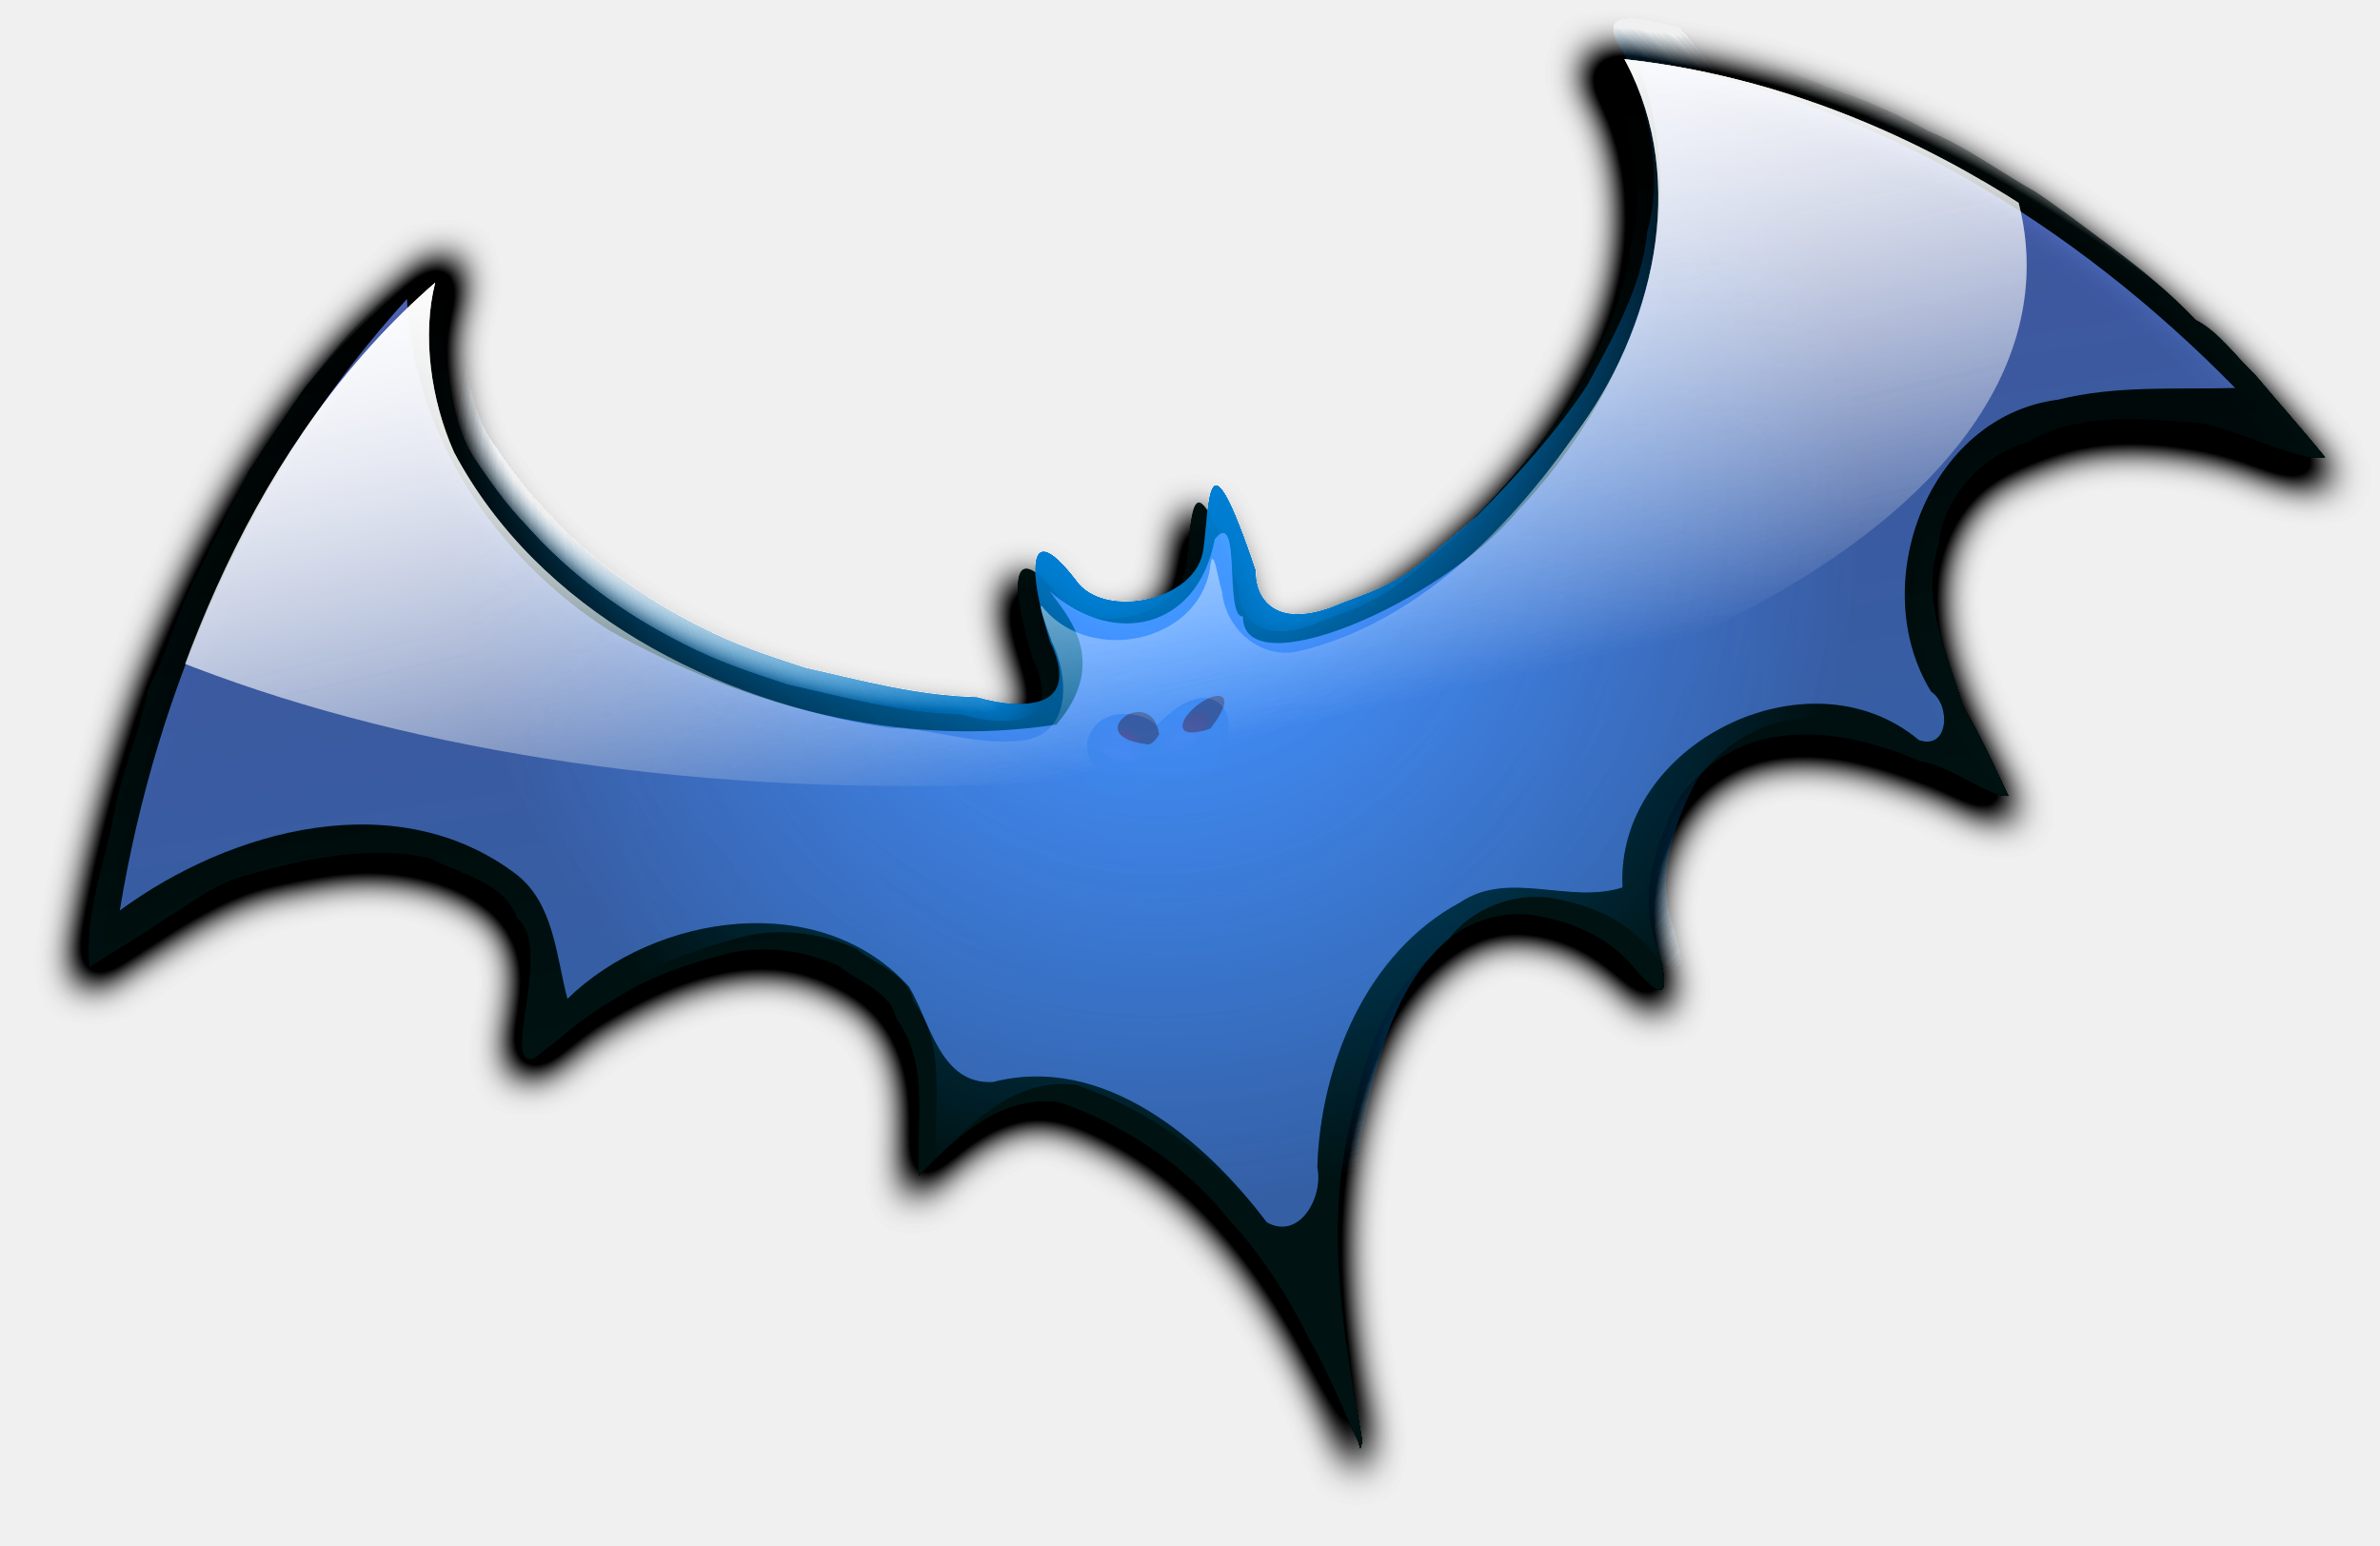
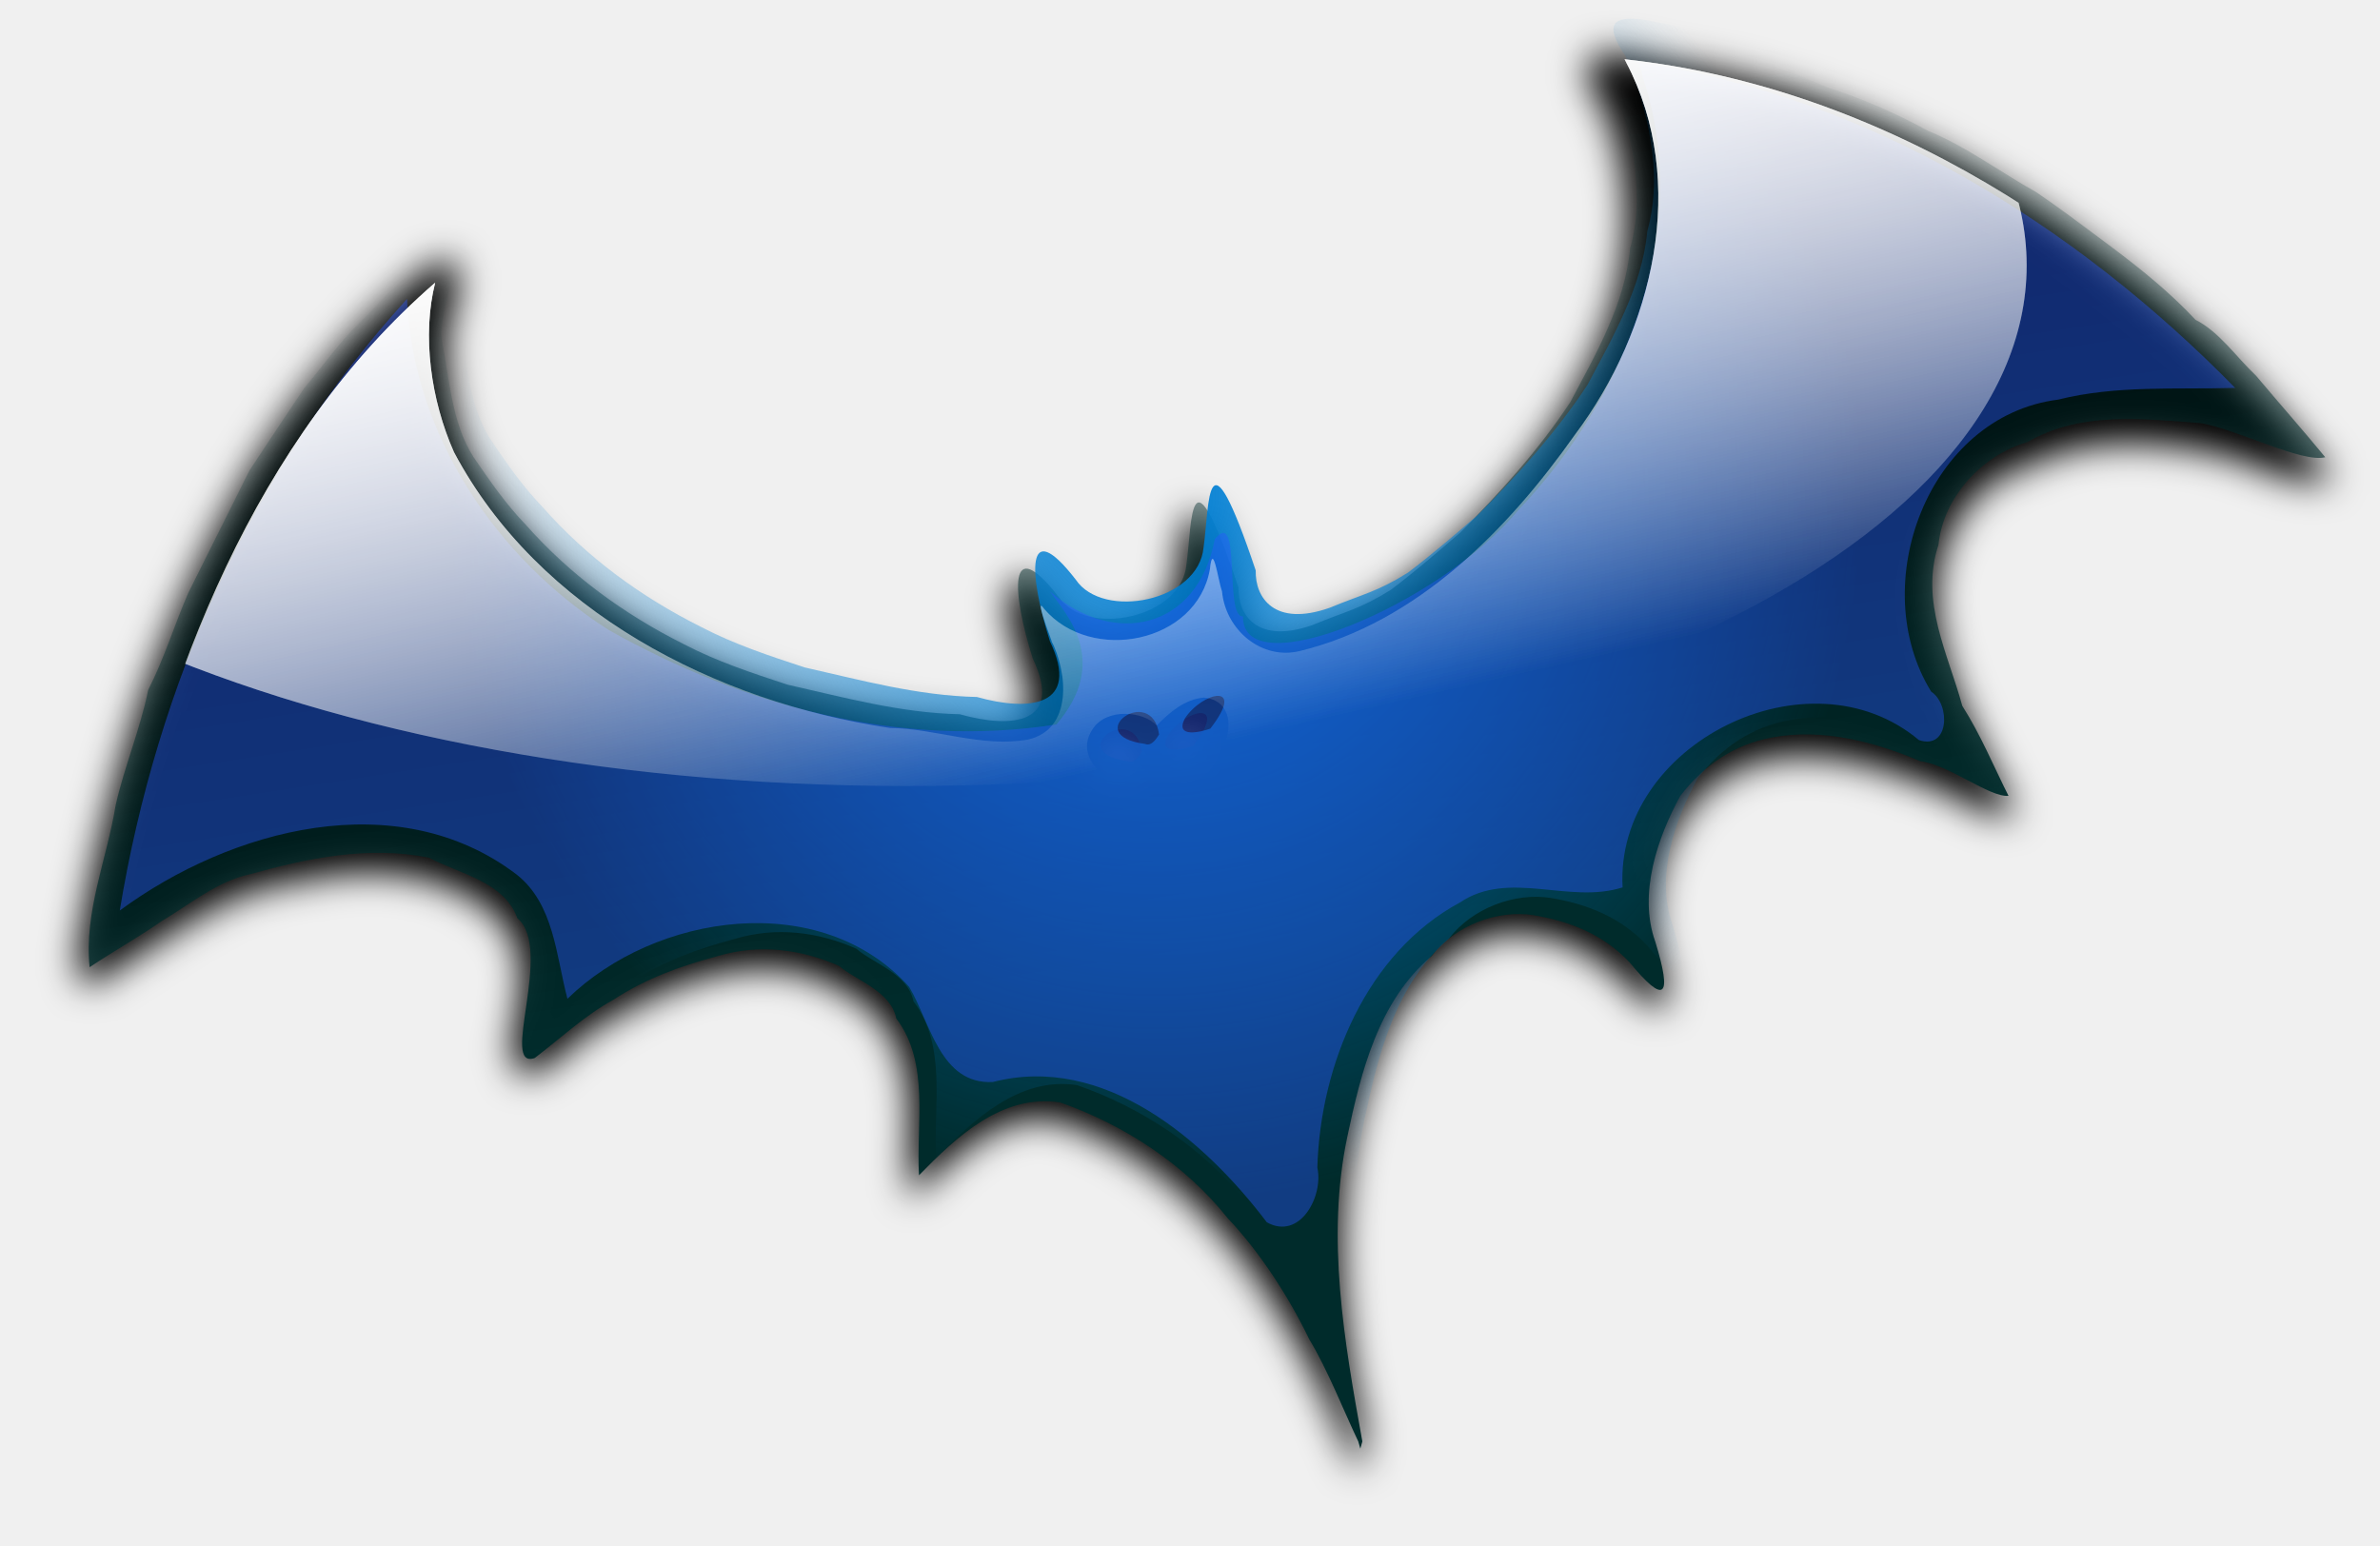
- <svg xmlns="http://www.w3.org/2000/svg" xmlns:xlink="http://www.w3.org/1999/xlink" width="563.679" height="366.117">
-   <defs>
-     <linearGradient x1="-167.57" y1="721.725" x2="-185.317" y2="606.369" id="f" xlink:href="#a" gradientUnits="userSpaceOnUse" gradientTransform="translate(-1.268 5.07)" />
-     <linearGradient id="a">
-       <stop offset="0" stop-color="#2b0000" />
-       <stop offset="1" stop-color="#2b0000" stop-opacity="0" />
+ <svg xmlns="http://www.w3.org/2000/svg" xmlns:xlink="http://www.w3.org/1999/xlink" id="svg2" viewBox="0 0 563.68 366.12" version="1.1">
+   <defs id="defs4">
+     <filter id="filter6185-3" color-interpolation-filters="sRGB">
+       <feGaussianBlur id="feGaussianBlur6187-0" stdDeviation="2.714" />
+     </filter>
+     <linearGradient id="linearGradient6339-3" y2="606.37" gradientUnits="userSpaceOnUse" x2="-185.32" gradientTransform="translate(-1.2676 5.0706)" y1="721.72" x1="-167.57">
+       <stop id="stop6335-3" style="stop-color:#002b2b" offset="0" />
+       <stop id="stop6337-7" style="stop-color:#002b2b;stop-opacity:0" offset="1" />
    </linearGradient>
-     <linearGradient id="c">
-       <stop offset="0" stop-color="#d45500" />
-       <stop offset="1" stop-color="#d45500" stop-opacity="0" />
+     <radialGradient id="radialGradient6349-8" gradientUnits="userSpaceOnUse" cy="637.23" cx="-180.99" gradientTransform="matrix(.63137 -.023099 .023093 .6312 -79.422 253.21)" r="164.64">
+       <stop id="stop6345-1" style="stop-color:#007fd4" offset="0" />
+       <stop id="stop6347-1" style="stop-color:#007fd4;stop-opacity:0" offset="1" />
+     </radialGradient>
+     <linearGradient id="linearGradient6628" y2="710.81" xlink:href="#linearGradient6155-0" gradientUnits="userSpaceOnUse" x2="424.17" y1="607.96" x1="400.83" />
+     <linearGradient id="linearGradient6155-0">
+       <stop id="stop6157-8" style="stop-color:#ffffff" offset="0" />
+       <stop id="stop6159-5" style="stop-color:#ffffff;stop-opacity:0" offset="1" />
    </linearGradient>
-     <linearGradient x1="400.834" y1="607.959" x2="424.166" y2="710.812" id="i" xlink:href="#b" gradientUnits="userSpaceOnUse" />
-     <linearGradient id="b">
-       <stop offset="0" stop-color="#fff" />
-       <stop offset="1" stop-color="#fff" stop-opacity="0" />
-     </linearGradient>
-     <linearGradient x1="400.834" y1="607.959" x2="424.166" y2="710.812" id="j" xlink:href="#b" gradientUnits="userSpaceOnUse" />
-     <filter color-interpolation-filters="sRGB" id="e">
-       <feGaussianBlur stdDeviation="2.714" />
-     </filter>
-     <filter id="d" color-interpolation-filters="sRGB">
-       <feColorMatrix type="hueRotate" values="180" result="color1" />
-       <feColorMatrix values="1 0 0 0 0 0 1 0 0 0 0 0 1 0 0 -0.21 -0.72 -0.07 2 0" result="color2" />
-     </filter>
-     <radialGradient cx="-180.992" cy="637.231" r="164.637" fx="-180.992" fy="637.231" id="g" xlink:href="#c" gradientUnits="userSpaceOnUse" gradientTransform="matrix(.63137 -.0231 .0231 .6312 -79.422 253.207)" />
-     <clipPath id="h">
-       <path d="M539.117 641.382a164.93 76.639 0 11-329.86 0 164.93 76.639 0 11329.86 0z" fill="#fff" stroke="#fff" stroke-width="2" />
+     <clipPath id="clipPath6151-64">
+       <path id="path6153-67" style="stroke:#ffffff;stroke-width:2;fill:#ffffff" d="m439.22 587.52a164.93 76.639 0 1 1 -329.86 0 164.93 76.639 0 1 1 329.86 0z" transform="translate(99.902 53.858)" />
    </clipPath>
  </defs>
-   <g transform="translate(-88.763 -61.9)" filter="url(#d)">
-     <path d="M-112.8 594.449c-3.917-.026-2.937 4.889-.938 6.75 6.503 13.314 4.578 29.147-2.502 41.798-7.123 13.909-18.498 25.714-31.467 34.452-5.178 1.749-11.574 6.755-17.031 3.5-2.609-3.097-1.99-7.909-4.188-11.47-1.11-1.886-2.273-7.862-5.375-5.812-2.374 5.02.393 12.839-6.343 15.282-5.07 2.606-11.741 1.335-14.438-3.907-1.433-2.908-6.246-2.898-5.625 1.032-.407 5.895 3.343 11.246 3.406 16.843-2.406 4.538-8.752 1.297-12.718 1.313-25.887-1.962-52.51-12.738-67.438-34.813-4.812-6.12-5.979-14.56-6.187-22.093.007-3.83 3.499-8.691.968-12.094-3.734-.093-6.393 4.148-9.24 6.151-17.016 15.58-27.762 36.747-35.947 58.13-4.192 12.418-7.683 25.278-9.625 38.344-.811 5.064.668 7.201 4.853 3.149 8.647-5.234 16.618-12.139 27.18-13.182 9.484-2.354 19.885-1.964 28.06 3.877 4.394 3.32 5.854 8.997 4.594 14.25.161 3.294-2.9 8.842.813 10.843 4.731-1.174 7.758-6.398 12.25-8.312 10.008-6.18 23.803-11.405 34.687-4.344 6.395 2.691 9.274 9.696 9.75 16.344.232 4.874-.317 9.754.094 14.625 5.915-5.952 13.726-14.476 23-11.281 21.901 8.017 34.118 29.87 42.193 50.578 1.94 4.116 1.972-6.53.625-8.712-3.786-19.262-3.92-40.547 5.745-58.054 4.603-6.746 11.585-13.899 20.562-11.812 6.765.779 11.956 5.409 16.219 10.218 2.505 2.103 3.896-1.709 2.781-3.718-3.771-9.17-1.744-20.498 5.219-27.594 8.82-8.66 22.41-5.825 32.531-1.594 4.787 1.012 8.629 5.47 13.781 4.969-5.092-10.83-12.129-21.57-11.656-33.938.44-8.01 5.205-16.099 13.406-18.25 8.794-4.69 19.812-3.86 29.163-1.56 5.198 1.365 10.384 5.01 15.931 3.623-7.1-8.793-14.425-17.521-23.094-24.469-20.339-17.89-44.607-32.177-71.437-37.125-4.063-.142-8.322-2.115-12.563-1.937zm-60.25 101.468c.577 1.686-3.024 4.74-4.094 3.188.765-1.538 2.466-2.837 4.093-3.188zm-11.438 2.375c2.49-.03 2.392 4.583-.563 2.625-2.764-.515-1.732-2.587.563-2.625z" transform="matrix(1.60871 0 0 1.5888 650.572 -869.851)" filter="url(#e)" />
-     <path d="M-149.26 798.776c-2.114-4.432-4.52-10.599-7.203-15.016-3.015-6.276-7.385-12.985-12.004-17.834-6.245-7.894-15.282-13.783-24.712-17.07-8.56-1.293-15.316 5.158-20.751 10.728-.449-7.477 1.632-16.517-3.344-23.075-.81-4.097-6.008-5.607-8.397-7.734-5.569-2.472-11.774-3.277-17.818-1.476-5.468 1.463-10.542 3.25-15.455 6.457-4.306 2.402-7.474 5.432-11.553 8.559-5.258 1.873 2.844-16.08-2.565-20.572-1.92-5.394-8.525-6.513-13.027-8.924-9.018-1.782-17.923.099-26.42 2.467-4.702 1.01-8.896 4.486-12.905 6.874-3.813 2.635-7.032 4.395-10.625 6.79-.832-8.181 2.518-15.823 3.833-23.837 1.272-5.69 3.627-11.216 4.789-16.976 2.365-4.66 3.898-9.678 5.905-14.296 3.042-6.094 5.994-12.016 9.002-18.02 2.402-3.617 5.475-8.307 8.103-12.163 2.787-3.277 5.153-6.796 8.402-9.91 3.917-3.928 7.608-7.921 12.154-10.812 4.17-2.954-.994 10.201-.343 13.564 1.136 5.772 1.438 12.311 4.694 17.37 2.448 3.556 4.616 6.755 7.652 9.91 6.5 7.368 14.43 13.165 23.257 17.593 4.908 2.565 10.09 4.274 15.305 5.983 8.222 1.846 16.56 4.16 25.358 4.354 7.646 2.153 15.323 1.463 10.746-8.2-3.111-9.811-3.694-18.765 3.808-9.068 3.997 5.946 18.074 3.22 18.808-4.757.908-6.294.295-18.602 7.676 3.395-.106 4.052 2.787 8.341 10.88 5.499 4.879-2.03 6.944-2.31 11.55-5.189 3.567-2.684 7.121-5.775 10.2-8.413 5.658-5.658 11.603-12.212 16.209-19.217 3.648-6.888 8.06-14.398 8.812-22.636 2.414-8.58.037-17.956-3.199-25.76-6.775-9.804 7.591-3.545 12.542-3.56 6.795 1.215 13.375 2.707 19.656 5.583a83.984 83.984 0 0114.854 6.43c5.367 2.138 10.685 6.089 15.905 9.01 3.603 2.434 7.164 5.138 10.953 7.959 4.496 3.375 8.707 6.748 12.53 10.849 3.497 1.757 5.972 5.458 8.903 8.221 3.477 4.135 6.927 8.027 10.199 12.013-3.444.862-12.78-4.04-18.335-5.022-8.704-.638-17.7-1.75-25.556 2.814-6.627 1.901-12.367 8.1-13.058 15.122-2.758 8.324 1.451 16.082 3.507 23.687 2.701 4.23 4.678 9.026 6.806 13.253-2.834.225-8.643-4.531-12.98-5.101-6.502-2.767-14.264-4.916-21.83-3.493-5.492.997-9.976 4.01-13.505 8.594-3.297 6.018-6.231 14.357-3.691 21.46 2.528 8.224 1.453 9.423-3.81 3.017-3.835-4.072-8.775-6.022-14.105-6.908-5.248-.839-11.546 1.47-15.005 6.007-7.883 6.685-10.42 17.193-12.41 26.579-3.164 14.9-.433 30.284 2.207 44.898l-.3 1.051zm-31.857-101.552c-1.05-7.605-11.765.113-2.065 1.394 1.023.433 1.784-.976 2.065-1.394zm7.549-.868c5.37-6.927-1.171-5.416-3.751-1.492-1.556 3.015 2.534 1.95 3.75 1.492z" fill="url(#f)" transform="translate(650.572 -881.69) scale(1.60871)" />
-     <path d="M-146.726 796.24c-2.112-4.431-4.518-10.598-7.202-15.015-3.015-6.276-7.385-12.986-12.003-17.835-6.246-7.893-15.283-13.782-24.712-17.07-8.56-1.292-15.317 5.159-20.752 10.728-.449-7.476 1.632-16.516-3.344-23.075-.809-4.096-6.008-5.607-8.397-7.733-5.568-2.472-11.773-3.277-17.818-1.477-5.467 1.464-10.542 3.251-15.454 6.457-4.306 2.402-7.475 5.432-11.554 8.56-5.258 1.873 2.845-16.08-2.564-20.573-1.921-5.393-8.525-6.512-13.027-8.923-9.019-1.782-17.924.099-26.421 2.466-4.702 1.01-8.896 4.486-12.904 6.875-3.814 2.635-7.032 4.394-10.625 6.79-.833-8.181 2.518-15.823 3.832-23.837 1.273-5.69 3.627-11.216 4.79-16.976 2.364-4.66 3.897-9.678 5.904-14.296 3.042-6.094 5.994-12.016 9.003-18.02 2.401-3.617 5.474-8.307 8.102-12.163 2.787-3.278 5.154-6.796 8.402-9.91 3.917-3.928 7.608-7.921 12.154-10.813 4.17-2.953-.994 10.202-.343 13.565 1.136 5.772 1.438 12.31 4.694 17.369 2.448 3.556 4.616 6.756 7.653 9.91 6.5 7.369 14.43 13.166 23.257 17.594 4.907 2.565 10.09 4.274 15.304 5.982 8.223 1.847 16.56 4.16 25.358 4.355 7.646 2.153 15.323 1.463 10.746-8.201-3.111-9.81-3.693-18.764 3.808-9.068 3.997 5.947 18.074 3.222 18.808-4.756.908-6.294.295-18.602 7.676 3.395-.106 4.052 2.787 8.34 10.88 5.499 4.879-2.03 6.945-2.31 11.55-5.189 3.567-2.685 7.121-5.775 10.2-8.413 5.658-5.658 11.603-12.212 16.209-19.217 3.648-6.888 8.06-14.398 8.812-22.636 2.414-8.58.037-17.957-3.198-25.76-6.776-9.804 7.59-3.545 12.541-3.56 6.795 1.215 13.375 2.707 19.656 5.582a83.984 83.984 0 0114.855 6.431c5.366 2.138 10.684 6.089 15.904 9.01 3.603 2.433 7.165 5.138 10.954 7.958 4.495 3.376 8.706 6.749 12.528 10.85 3.498 1.757 5.973 5.457 8.904 8.221 3.478 4.135 6.927 8.027 10.199 12.013-3.444.862-12.78-4.04-18.334-5.023-8.705-.638-17.7-1.749-25.557 2.814-6.627 1.902-12.366 8.1-13.057 15.123-2.759 8.324 1.45 16.082 3.506 23.687 2.702 4.23 4.679 9.026 6.806 13.253-2.834.225-8.643-4.532-12.979-5.101-6.503-2.768-14.265-4.916-21.831-3.493-5.492.997-9.976 4.01-13.504 8.594-3.297 6.018-6.232 14.356-3.692 21.46 2.529 8.223 1.453 9.422-3.81 3.016-3.835-4.072-8.775-6.021-14.105-6.907-5.248-.839-11.546 1.47-15.004 6.006-7.884 6.685-10.42 17.194-12.41 26.58-3.164 14.9-.434 30.284 2.207 44.898l-.3 1.051zm-31.856-101.551c-1.05-7.605-11.765.112-2.064 1.393 1.023.433 1.783-.976 2.064-1.393zm7.55-.868c5.37-6.927-1.172-5.416-3.752-1.493-1.556 3.016 2.534 1.951 3.751 1.493z" fill="url(#g)" transform="translate(650.572 -881.69) scale(1.60871)" />
-     <path d="M477.68 79.744c12.43 36.396-3.852 76.18-29.256 102.922-18.885 22.663-65.447 41.925-65.276 25.234-4.555.396-.262-26.114-6.677-18.313-4.08 21.54-24.042 25.668-39.091 12.34 4.264 5.84 14.27 16.709 1.585 31.568-36.825 5.756-73.902-4.309-106.042-22.377-26.485-16.921-46.3-46.025-47.777-78.387-36.54 40.07-59.268 91.49-68.019 144.834 26.357-19.385 65.787-29.961 93.96-8.546 8.91 6.993 9.377 19.325 12.065 29.46 20.84-20.327 60.053-26.12 80.938-2.816 4.986 8.35 7.326 23.149 19.807 22.522 26.285-6.786 50.066 13.65 64.901 33.23 7.797 4.352 13.465-6.115 11.965-12.97.684-24.146 11.567-50.822 33.783-62.79 11.656-7.833 25.797.499 38.509-3.57-1.863-33.95 44.07-56.802 70.18-34.889 7.248 2.428 7.5-8.485 2.916-11.462-15.548-25.162-.862-65.243 30.062-69.174 13.749-3.436 27.886-2.374 41.927-2.765-37.945-38.76-86.905-69.081-141.114-77.017l.346 1.57z" opacity=".412" fill="#ffd42a" />
-     <path d="M480.156 611.469c9.266 17.632 3.972 39.504-7.531 54.812-9.932 14.068-23.263 27.634-40.438 31.844-5.703 1.441-11.001-3.108-11.53-8.75-.564-1.562-1.352-7.56-1.782-3.281-1.912 10.9-17.454 13.92-24.375 5.875-1.951-2.825 2.24 7.618.99 4.562 2.469 4.784 3.235 13.209-3.459 14.657-6.77 1.194-13.485-1.64-20.281-1.72-25.6-3.822-51.722-17.174-64.156-40.593-3.438-7.698-4.733-17.26-2.781-24.969-26.506 23.005-39.957 57.909-46.844 91.875-2.723 7.872 3.91.771 7.281-.843 12.713-8.269 29.429-12.216 44.094-7.063 8.874 2.964 15.277 12.513 12.406 21.813-1.707 5.243.224 4.448 3.594 1.187 11.958-8.983 29.182-15.27 43.187-7.125 8.646 5.256 12.118 16.049 10.844 25.75 6.365-7.028 17.878-9.844 26-4.125 13.928 6.823 24.006 19.466 31.156 33-2.252-19.73-.373-42.597 14-57.469 7.259-7.63 19.624-8.168 27.969-2.156 2.408 1.72 4.56 4.031 3.125-.438-1.929-14.388 8.624-29.807 23.706-30.166 9.177-.595 18.08 3.198 26.138 6.604-6.408-12.107-12.311-27.854-4.25-40.531 7.24-10.413 21.555-13.589 33.656-12.375 5.344.594 10.563 1.911 15.594 3.718-24.62-28.292-58.644-50.409-96.563-54.562l.25.469zM417.97 705c5.467.434 4.149 8.058.25 9.844-1.98 1.564-5.56 1.043-6.813.093-2.603 6.345-13.7.493-9.812-5.28 2.08-3.245 7.636-2.623 9.437-.532 1.83-1.9 4.133-3.887 6.938-4.125z" transform="translate(-298.531 -907.006) scale(1.60871)" clip-path="url(#h)" fill="url(#i)" />
-     <path d="M480.156 611.469c9.266 17.632 3.972 39.504-7.531 54.812-9.932 14.068-23.263 27.634-40.438 31.844-5.703 1.441-11.001-3.108-11.53-8.75-.564-1.562-1.352-7.56-1.782-3.281-1.912 10.9-17.454 13.92-24.375 5.875-1.951-2.825 2.24 7.618.99 4.562 2.469 4.784 3.235 13.209-3.459 14.657-6.77 1.194-13.485-1.64-20.281-1.72-25.6-3.822-51.722-17.174-64.156-40.593-3.438-7.698-4.733-17.26-2.781-24.969-26.506 23.005-39.957 57.909-46.844 91.875-2.723 7.872 3.91.771 7.281-.843 12.713-8.269 29.429-12.216 44.094-7.063 8.874 2.964 15.277 12.513 12.406 21.813-1.707 5.243.224 4.448 3.594 1.187 11.958-8.983 29.182-15.27 43.187-7.125 8.646 5.256 12.118 16.049 10.844 25.75 6.365-7.028 17.878-9.844 26-4.125 13.928 6.823 24.006 19.466 31.156 33-2.252-19.73-.373-42.597 14-57.469 7.259-7.63 19.624-8.168 27.969-2.156 2.408 1.72 4.56 4.031 3.125-.438-1.929-14.388 8.624-29.807 23.706-30.166 9.177-.595 18.08 3.198 26.138 6.604-6.408-12.107-12.311-27.854-4.25-40.531 7.24-10.413 21.555-13.589 33.656-12.375 5.344.594 10.563 1.911 15.594 3.718-24.62-28.292-58.644-50.409-96.563-54.562l.25.469zM417.97 705c5.467.434 4.149 8.058.25 9.844-1.98 1.564-5.56 1.043-6.813.093-2.603 6.345-13.7.493-9.812-5.28 2.08-3.245 7.636-2.623 9.437-.532 1.83-1.9 4.133-3.887 6.938-4.125z" transform="translate(-298.531 -907.006) scale(1.60871)" clip-path="url(#h)" fill="url(#j)" />
+   <g id="layer1" transform="translate(-88.763 -61.901)">
+     <g id="g6438" transform="matrix(1.6087 0 0 1.6087 650.57 -881.69)">
+       <path id="path6262" style="filter:url(#filter6185-3);fill:#000000" d="m-112.8 594.45c-3.917-0.025-2.937 4.889-0.938 6.75 6.503 13.315 4.578 29.147-2.502 41.798-7.122 13.909-18.497 25.714-31.467 34.452-5.178 1.749-11.574 6.755-17.031 3.5-2.609-3.097-1.99-7.908-4.188-11.469-1.11-1.887-2.274-7.863-5.375-5.812-2.374 5.019 0.393 12.838-6.344 15.281-5.07 2.607-11.741 1.335-14.438-3.906-1.433-2.908-6.246-2.898-5.625 1.031-0.408 5.896 3.343 11.246 3.406 16.844-2.406 4.538-8.753 1.297-12.719 1.312-25.887-1.962-52.511-12.738-67.438-34.812-4.812-6.12-5.979-14.561-6.188-22.094 0.007-3.83 3.499-8.691 0.969-12.094-3.734-0.092-6.393 4.148-9.241 6.151-17.015 15.58-27.761 36.747-35.946 58.13-4.192 12.418-7.683 25.278-9.625 38.344-0.811 5.064 0.668 7.202 4.853 3.149 8.647-5.234 16.618-12.139 27.179-13.182 9.484-2.354 19.885-1.964 28.061 3.877 4.394 3.32 5.853 8.997 4.594 14.25 0.161 3.294-2.9 8.843 0.812 10.844 4.731-1.174 7.758-6.398 12.25-8.312 10.008-6.179 23.803-11.405 34.688-4.344 6.395 2.691 9.273 9.696 9.75 16.344 0.231 4.875-0.317 9.754 0.094 14.625 5.915-5.952 13.726-14.476 23-11.281 21.901 8.017 34.118 29.87 42.192 50.578 1.941 4.116 1.973-6.529 0.626-8.712-3.786-19.262-3.921-40.547 5.744-58.054 4.604-6.747 11.585-13.899 20.562-11.812 6.765 0.779 11.956 5.409 16.219 10.219 2.506 2.103 3.896-1.709 2.781-3.719-3.771-9.17-1.744-20.497 5.219-27.594 8.82-8.661 22.41-5.825 32.531-1.594 4.787 1.012 8.629 5.469 13.781 4.969-5.092-10.829-12.129-21.57-11.656-33.938 0.439-8.009 5.205-16.099 13.406-18.25 8.793-4.69 19.811-3.861 29.163-1.56 5.198 1.365 10.384 5.01 15.931 3.623-7.101-8.793-14.425-17.521-23.094-24.469-20.339-17.891-44.607-32.177-71.438-37.125-4.063-0.142-8.322-2.115-12.562-1.938zm-60.25 101.47c0.578 1.686-3.023 4.74-4.094 3.188 0.765-1.538 2.466-2.837 4.094-3.188zm-11.438 2.375c2.49-0.03 2.392 4.583-0.562 2.625-2.764-0.515-1.732-2.587 0.562-2.625z" transform="matrix(1 0 0 .98762 0 7.3593)" />
+       <path id="path6331" style="fill:url(#linearGradient6339-3)" d="m-149.26 798.78c-2.113-4.432-4.519-10.599-7.202-15.016-3.015-6.276-7.385-12.985-12.004-17.834-6.245-7.893-15.282-13.782-24.712-17.07-8.56-1.293-15.316 5.158-20.752 10.728-0.449-7.476 1.632-16.517-3.344-23.075-0.809-4.097-6.008-5.607-8.397-7.733-5.568-2.472-11.773-3.278-17.818-1.477-5.468 1.463-10.542 3.251-15.455 6.457-4.306 2.402-7.474 5.432-11.553 8.559-5.258 1.873 2.845-16.08-2.564-20.572-1.921-5.394-8.525-6.512-13.027-8.924-9.019-1.782-17.923 0.099-26.421 2.467-4.702 1.01-8.896 4.486-12.904 6.874-3.813 2.635-7.032 4.395-10.625 6.791-0.832-8.182 2.518-15.823 3.833-23.838 1.273-5.689 3.627-11.215 4.789-16.976 2.365-4.66 3.898-9.678 5.905-14.296 3.042-6.094 5.994-12.016 9.003-18.02 2.402-3.617 5.474-8.307 8.102-12.163 2.787-3.278 5.154-6.796 8.402-9.911 3.917-3.928 7.608-7.921 12.154-10.812 4.17-2.954-0.994 10.202-0.343 13.565 1.136 5.772 1.438 12.311 4.694 17.369 2.447 3.556 4.616 6.756 7.652 9.911 6.5 7.368 14.429 13.165 23.257 17.593 4.907 2.565 10.089 4.274 15.305 5.983 8.222 1.847 16.561 4.16 25.358 4.355 7.647 2.153 15.323 1.463 10.746-8.201-3.111-9.81-3.693-18.764 3.808-9.068 3.997 5.947 18.074 3.221 18.808-4.756 0.908-6.294 0.294-18.602 7.676 3.395-0.106 4.052 2.787 8.341 10.879 5.499 4.879-2.03 6.945-2.31 11.551-5.189 3.566-2.685 7.12-5.776 10.199-8.413 5.659-5.658 11.603-12.212 16.209-19.217 3.648-6.888 8.06-14.398 8.812-22.636 2.414-8.58 0.037-17.956-3.198-25.759-6.775-9.804 7.591-3.545 12.542-3.561 6.795 1.215 13.375 2.707 19.656 5.582 5.044 1.613 10.228 3.863 14.854 6.431 5.366 2.138 10.685 6.089 15.905 9.01 3.603 2.434 7.164 5.138 10.953 7.959 4.496 3.376 8.706 6.749 12.529 10.849 3.498 1.757 5.973 5.458 8.904 8.221 3.477 4.135 6.927 8.027 10.199 12.013-3.444 0.862-12.78-4.04-18.334-5.023-8.704-0.638-17.7-1.749-25.556 2.814-6.627 1.901-12.367 8.1-13.058 15.123-2.759 8.324 1.451 16.082 3.507 23.687 2.701 4.231 4.678 9.026 6.806 13.253-2.834 0.225-8.643-4.532-12.979-5.101-6.503-2.767-14.265-4.915-21.832-3.493-5.491 0.997-9.976 4.01-13.504 8.594-3.297 6.018-6.232 14.356-3.692 21.46 2.529 8.224 1.453 9.423-3.811 3.017-3.834-4.072-8.774-6.022-14.104-6.907-5.248-0.839-11.546 1.47-15.004 6.006-7.883 6.685-10.42 17.193-12.41 26.579-3.164 14.9-0.433 30.285 2.207 44.899l-0.3 1.051zm-31.856-101.55c-1.05-7.606-11.765 0.112-2.064 1.393 1.023 0.433 1.783-0.976 2.064-1.393zm7.549-0.868c5.37-6.926-1.171-5.416-3.751-1.492-1.556 3.016 2.534 1.951 3.751 1.492z" />
+       <path id="path6341" style="fill:url(#radialGradient6349-8)" d="m-146.73 796.24c-2.113-4.432-4.519-10.599-7.202-15.016-3.015-6.276-7.385-12.985-12.004-17.834-6.245-7.893-15.282-13.782-24.712-17.07-8.56-1.293-15.316 5.158-20.752 10.728-0.449-7.476 1.632-16.517-3.344-23.075-0.809-4.097-6.008-5.607-8.397-7.733-5.568-2.472-11.773-3.278-17.818-1.477-5.468 1.463-10.542 3.251-15.455 6.457-4.306 2.402-7.474 5.432-11.553 8.559-5.258 1.873 2.845-16.08-2.564-20.572-1.921-5.394-8.525-6.512-13.027-8.924-9.019-1.782-17.923 0.099-26.421 2.467-4.702 1.01-8.896 4.486-12.904 6.874-3.813 2.635-7.032 4.395-10.625 6.791-0.832-8.182 2.518-15.823 3.833-23.838 1.273-5.689 3.627-11.215 4.789-16.976 2.365-4.66 3.898-9.678 5.905-14.296 3.042-6.094 5.994-12.016 9.003-18.02 2.402-3.617 5.474-8.307 8.102-12.163 2.787-3.278 5.154-6.796 8.402-9.911 3.917-3.928 7.608-7.921 12.154-10.812 4.17-2.954-0.994 10.202-0.343 13.565 1.136 5.772 1.438 12.311 4.694 17.369 2.447 3.556 4.616 6.756 7.652 9.911 6.5 7.368 14.429 13.165 23.257 17.593 4.907 2.565 10.089 4.274 15.305 5.983 8.222 1.847 16.561 4.16 25.358 4.355 7.647 2.153 15.323 1.463 10.746-8.201-3.111-9.81-3.693-18.764 3.808-9.068 3.997 5.947 18.074 3.221 18.808-4.756 0.908-6.294 0.294-18.602 7.676 3.395-0.106 4.052 2.787 8.341 10.879 5.499 4.879-2.03 6.945-2.31 11.551-5.189 3.566-2.685 7.12-5.776 10.199-8.413 5.659-5.658 11.603-12.212 16.209-19.217 3.648-6.888 8.06-14.398 8.812-22.636 2.414-8.58 0.037-17.956-3.198-25.759-6.775-9.804 7.591-3.545 12.542-3.561 6.795 1.215 13.375 2.707 19.656 5.582 5.044 1.613 10.228 3.863 14.854 6.431 5.366 2.138 10.685 6.089 15.905 9.01 3.603 2.434 7.164 5.138 10.953 7.959 4.496 3.376 8.706 6.749 12.529 10.849 3.498 1.757 5.973 5.458 8.904 8.221 3.477 4.135 6.927 8.027 10.199 12.013-3.444 0.862-12.78-4.04-18.334-5.023-8.704-0.638-17.7-1.749-25.556 2.814-6.627 1.901-12.367 8.1-13.058 15.123-2.759 8.324 1.451 16.082 3.507 23.687 2.701 4.231 4.678 9.026 6.806 13.253-2.834 0.225-8.643-4.532-12.979-5.101-6.503-2.767-14.265-4.915-21.832-3.493-5.491 0.997-9.976 4.01-13.504 8.594-3.297 6.018-6.232 14.356-3.692 21.46 2.529 8.224 1.453 9.423-3.811 3.017-3.834-4.072-8.774-6.022-14.104-6.907-5.248-0.839-11.546 1.47-15.004 6.006-7.883 6.685-10.42 17.193-12.41 26.579-3.164 14.9-0.433 30.285 2.207 44.899l-0.3 1.051zm-31.856-101.55c-1.05-7.606-11.765 0.112-2.064 1.393 1.023 0.433 1.783-0.976 2.064-1.393zm7.549-0.868c5.37-6.926-1.171-5.416-3.751-1.492-1.556 3.016 2.534 1.951 3.751 1.492z" />
+       <path id="path6264" style="opacity:.411;fill:#2a55ff" d="m-107.47 597.64c7.727 22.624-2.395 47.355-18.186 63.978-11.739 14.088-40.683 26.061-40.577 15.686-2.831 0.246-0.163-16.233-4.15-11.384-2.536 13.39-14.945 15.956-24.3 7.671 2.651 3.63 8.87 10.386 0.985 19.623-22.89 3.578-45.939-2.678-65.917-13.91-16.464-10.518-28.782-28.61-29.699-48.727-22.713 24.908-36.842 56.872-42.281 90.031 16.384-12.05 40.894-18.624 58.406-5.312 5.54 4.347 5.829 12.013 7.5 18.312 12.954-12.635 37.33-16.236 50.312-1.75 3.099 5.19 4.554 14.39 12.312 14 16.339-4.218 31.122 8.486 40.344 20.656 4.846 2.705 8.37-3.801 7.438-8.062 0.425-15.009 7.19-31.591 21-39.031 7.246-4.869 16.036 0.31 23.938-2.219-1.158-21.104 27.394-35.309 43.625-21.688 4.506 1.509 4.662-5.274 1.812-7.125-9.665-15.642-0.535-40.557 18.688-43 8.546-2.136 17.334-1.476 26.062-1.719-23.588-24.094-54.022-42.942-87.719-47.875l0.215 0.977z" />
+       <path id="path6409" style="fill:url(#linearGradient6628)" clip-path="url(#clipPath6151-64)" d="m480.16 611.47c9.266 17.633 3.972 39.504-7.531 54.812-9.932 14.068-23.263 27.634-40.438 31.844-5.704 1.442-11.002-3.108-11.531-8.75-0.563-1.562-1.351-7.56-1.781-3.281-1.912 10.901-17.454 13.921-24.375 5.875-1.951-2.825 2.239 7.618 0.99 4.562 2.469 4.784 3.234 13.208-3.459 14.656-6.77 1.194-13.485-1.639-20.281-1.719-25.601-3.823-51.722-17.175-64.156-40.594-3.437-7.698-4.733-17.259-2.781-24.969-26.506 23.005-39.957 57.908-46.844 91.875-2.723 7.871 3.911 0.771 7.281-0.844 12.713-8.268 29.429-12.215 44.094-7.062 8.874 2.964 15.278 12.513 12.406 21.812-1.707 5.244 0.224 4.448 3.594 1.188 11.958-8.983 29.182-15.27 43.188-7.125 8.646 5.256 12.118 16.049 10.844 25.75 6.365-7.028 17.878-9.844 26-4.125 13.928 6.823 24.006 19.466 31.156 33-2.253-19.73-0.373-42.597 14-57.469 7.259-7.63 19.624-8.169 27.969-2.156 2.408 1.719 4.56 4.031 3.125-0.438-1.929-14.389 8.624-29.807 23.706-30.166 9.177-0.595 18.08 3.198 26.138 6.604-6.407-12.107-12.311-27.854-4.25-40.531 7.24-10.413 21.555-13.588 33.656-12.375 5.344 0.594 10.563 1.911 15.594 3.719-24.61-28.28-58.63-50.4-96.55-54.55l0.25 0.469zm-62.19 93.53c5.467 0.434 4.149 8.058 0.25 9.844-1.98 1.565-5.561 1.043-6.812 0.094-2.603 6.345-13.701 0.492-9.812-5.281 2.08-3.244 7.636-2.623 9.438-0.531 1.829-1.901 4.133-3.887 6.938-4.125z" transform="translate(-589.98 -15.737)" />
+       <path id="path6430" style="fill:url(#linearGradient6628)" clip-path="url(#clipPath6151-64)" d="m480.16 611.47c9.266 17.633 3.972 39.504-7.531 54.812-9.932 14.068-23.263 27.634-40.438 31.844-5.704 1.442-11.002-3.108-11.531-8.75-0.563-1.562-1.351-7.56-1.781-3.281-1.912 10.901-17.454 13.921-24.375 5.875-1.951-2.825 2.239 7.618 0.99 4.562 2.469 4.784 3.234 13.208-3.459 14.656-6.77 1.194-13.485-1.639-20.281-1.719-25.601-3.823-51.722-17.175-64.156-40.594-3.437-7.698-4.733-17.259-2.781-24.969-26.506 23.005-39.957 57.908-46.844 91.875-2.723 7.871 3.911 0.771 7.281-0.844 12.713-8.268 29.429-12.215 44.094-7.062 8.874 2.964 15.278 12.513 12.406 21.812-1.707 5.244 0.224 4.448 3.594 1.188 11.958-8.983 29.182-15.27 43.188-7.125 8.646 5.256 12.118 16.049 10.844 25.75 6.365-7.028 17.878-9.844 26-4.125 13.928 6.823 24.006 19.466 31.156 33-2.253-19.73-0.373-42.597 14-57.469 7.259-7.63 19.624-8.169 27.969-2.156 2.408 1.719 4.56 4.031 3.125-0.438-1.929-14.389 8.624-29.807 23.706-30.166 9.177-0.595 18.08 3.198 26.138 6.604-6.407-12.107-12.311-27.854-4.25-40.531 7.24-10.413 21.555-13.588 33.656-12.375 5.344 0.594 10.563 1.911 15.594 3.719-24.61-28.28-58.63-50.4-96.55-54.55l0.25 0.469zm-62.19 93.53c5.467 0.434 4.149 8.058 0.25 9.844-1.98 1.565-5.561 1.043-6.812 0.094-2.603 6.345-13.701 0.492-9.812-5.281 2.08-3.244 7.636-2.623 9.438-0.531 1.829-1.901 4.133-3.887 6.938-4.125z" transform="translate(-589.98 -15.737)" />
+     </g>
  </g>
</svg>
